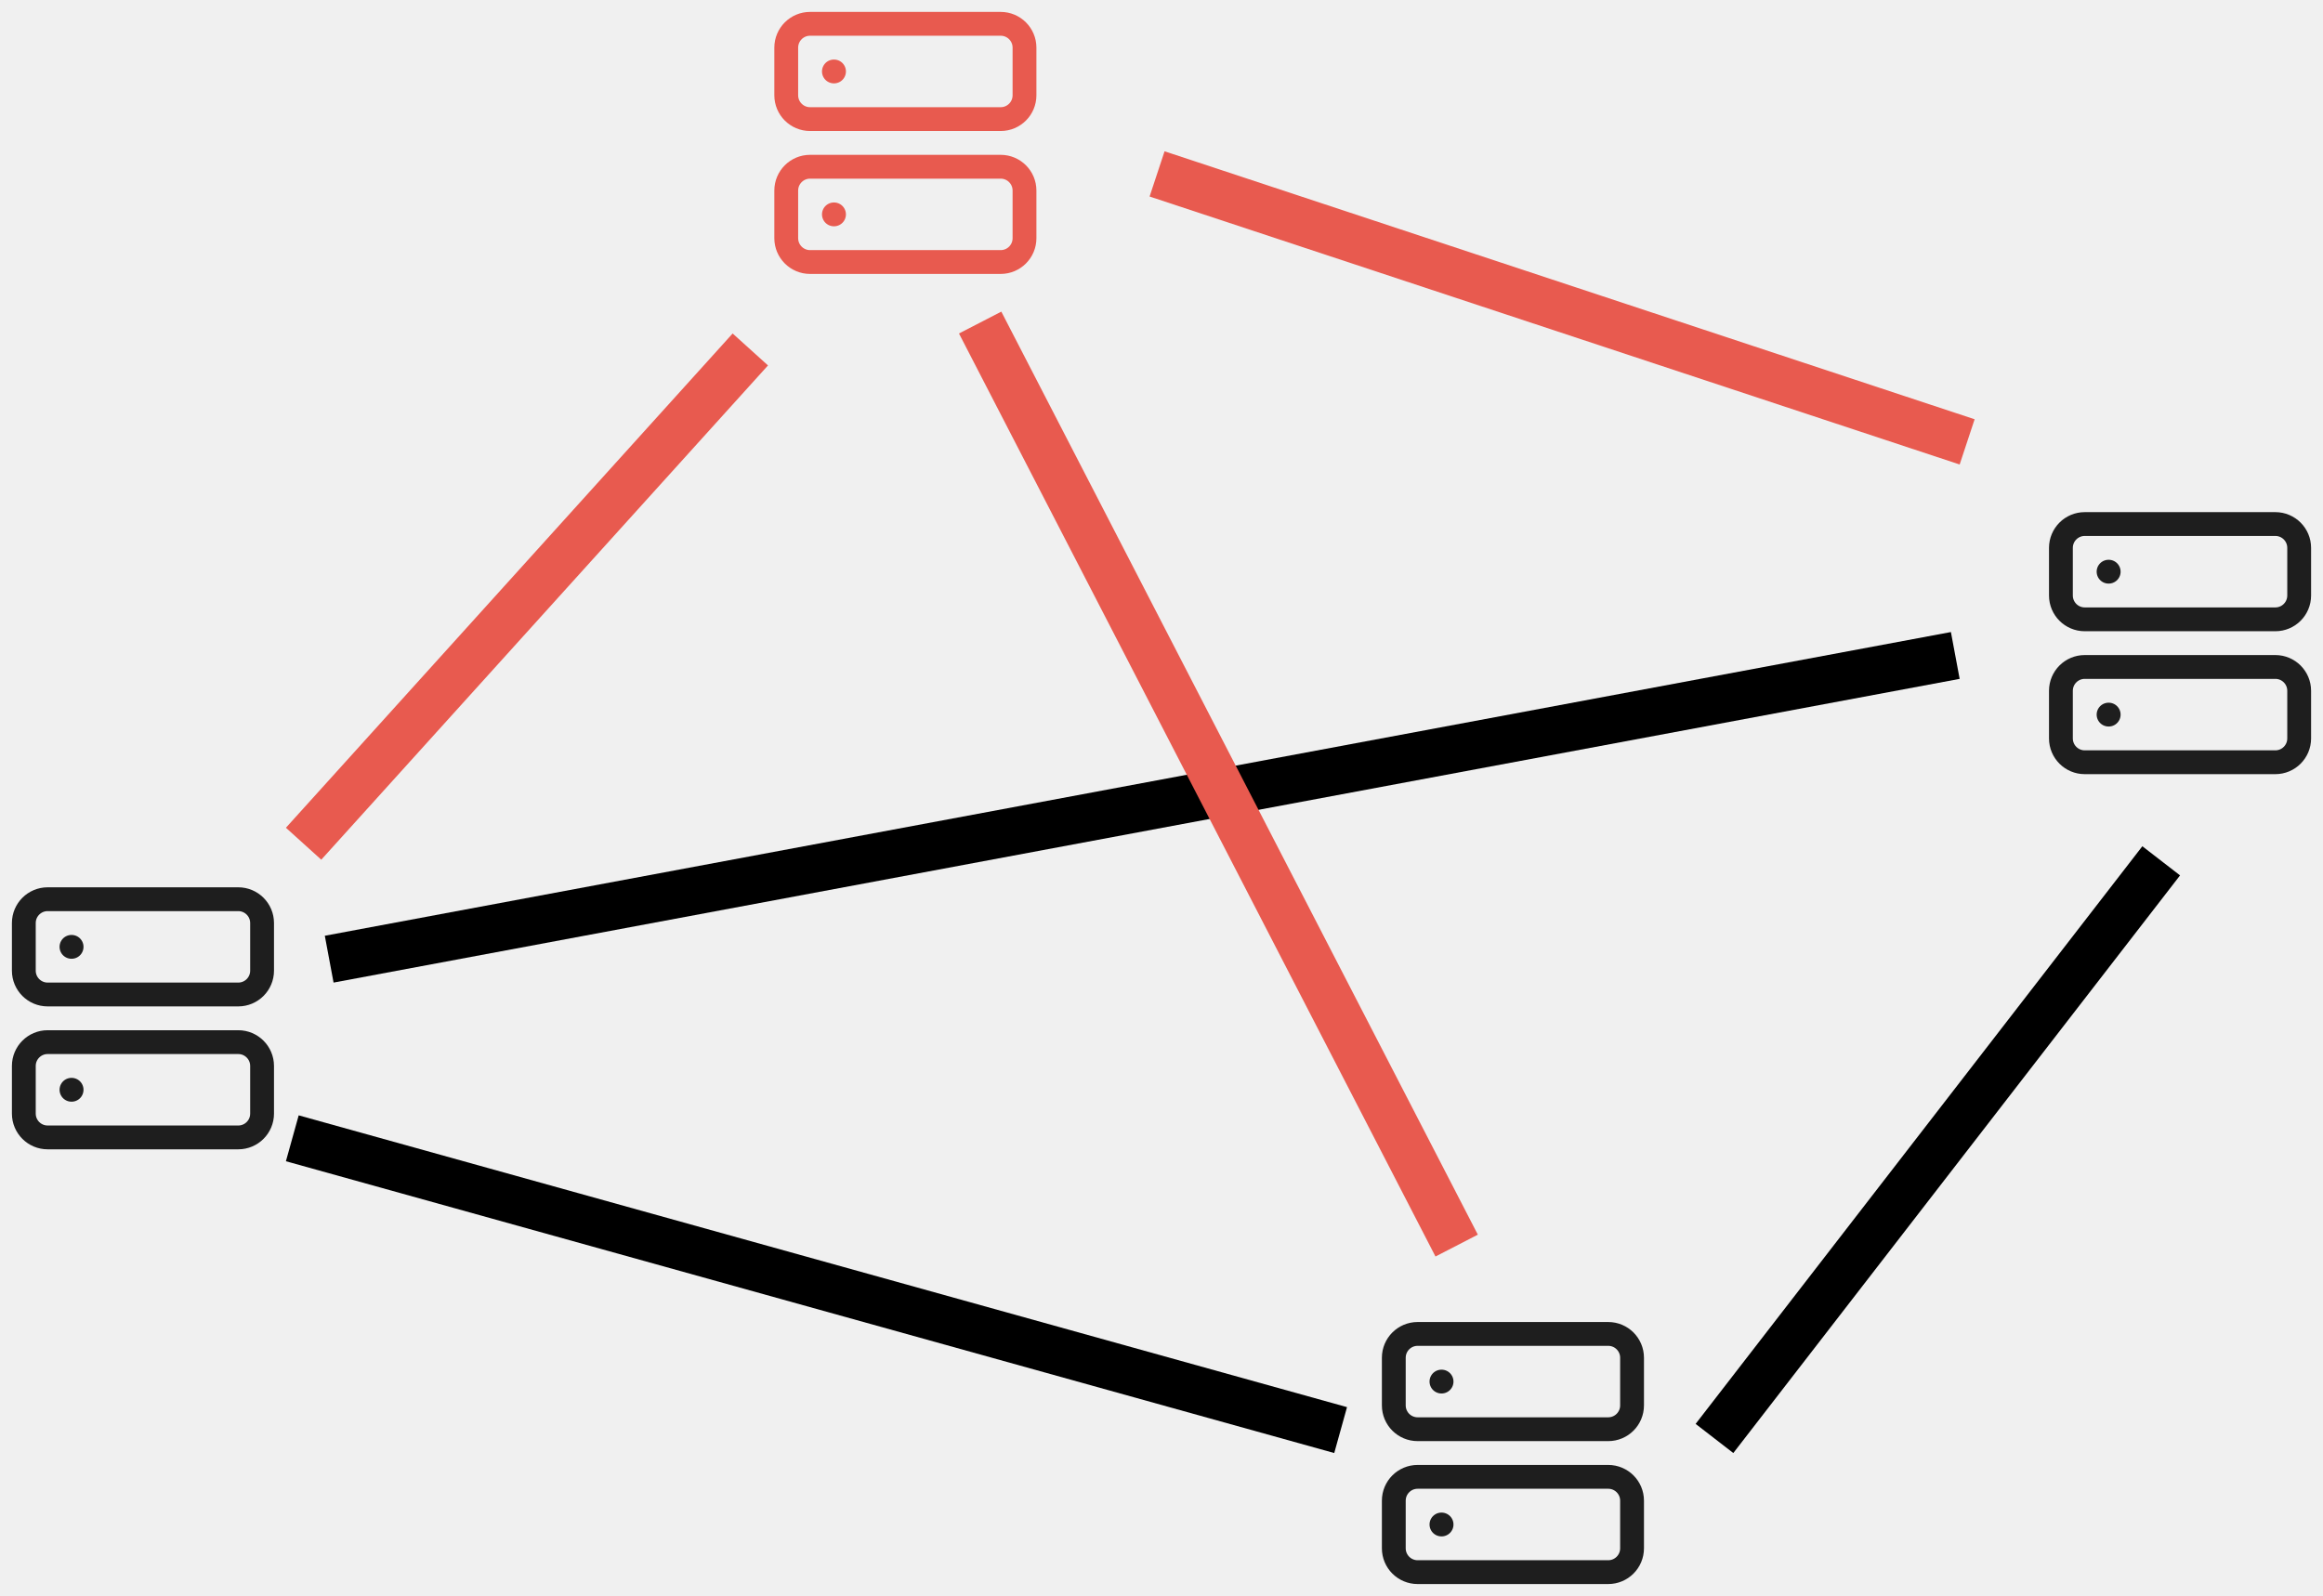
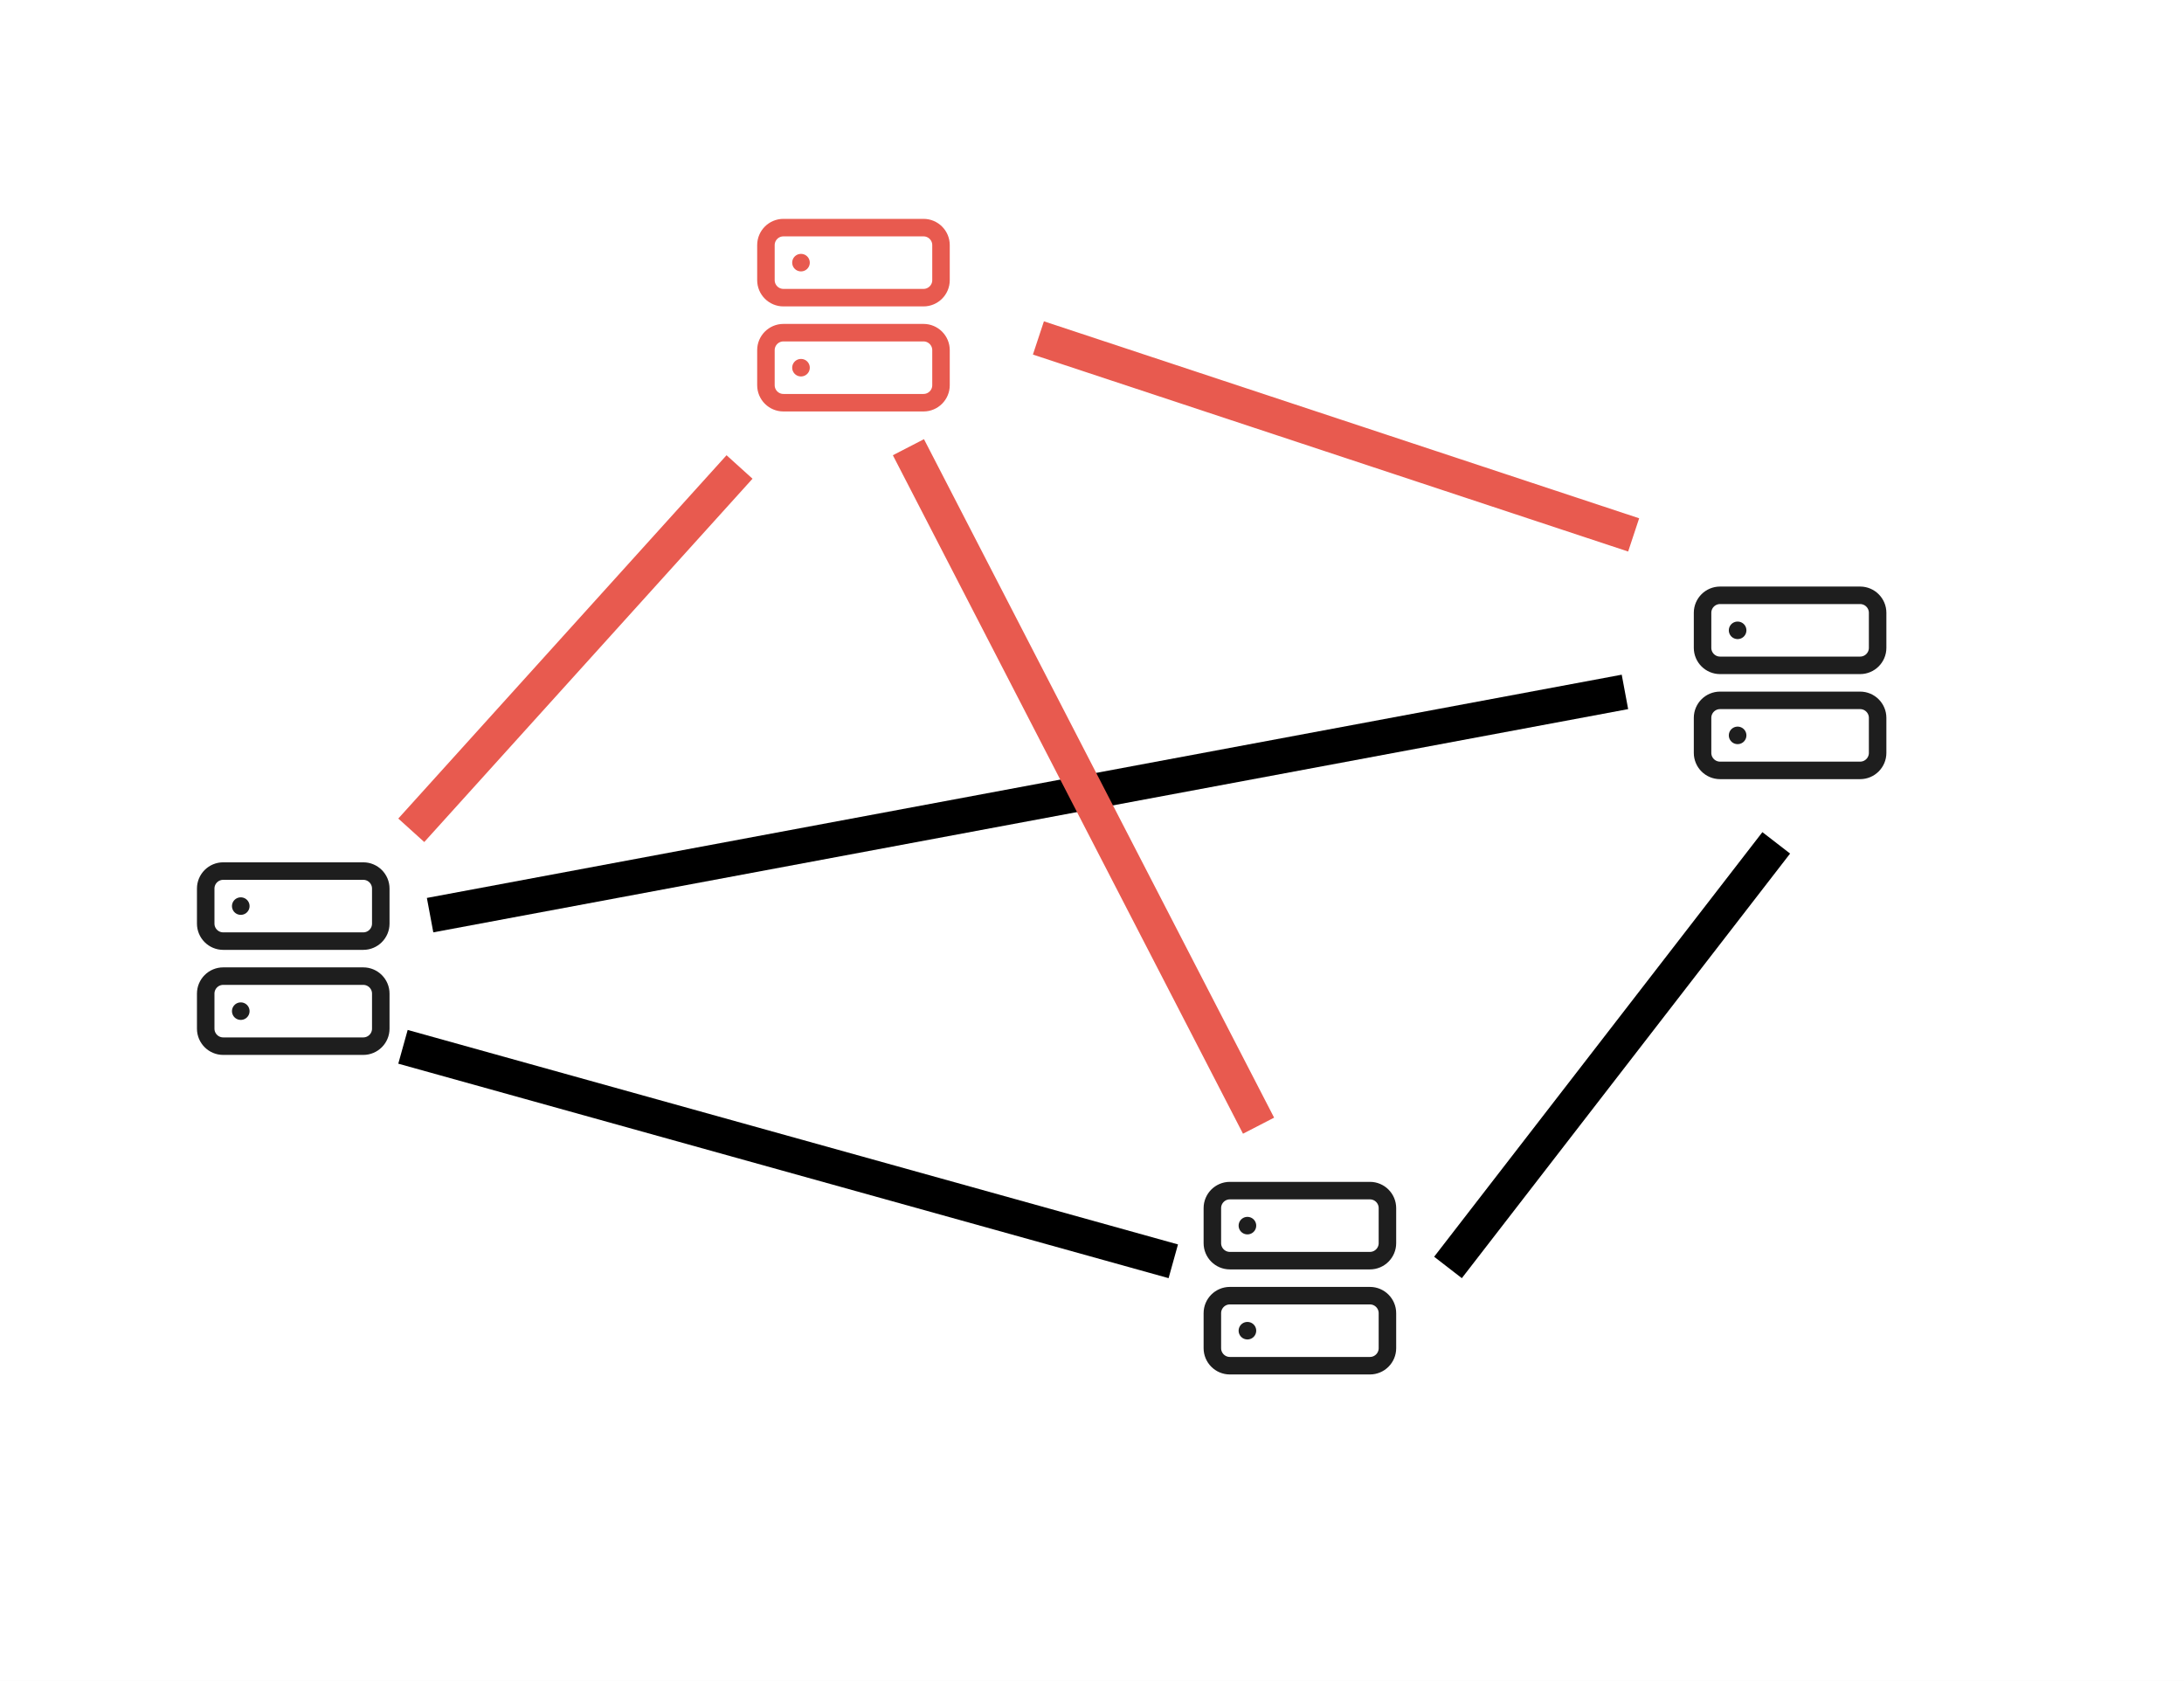
- <svg xmlns="http://www.w3.org/2000/svg" width="390" height="268" viewBox="0 0 390 268" fill="none">
-   <path d="M12 159H12.02M12 183H12.02M8 151H40C42.209 151 44 152.791 44 155V163C44 165.209 42.209 167 40 167H8C5.791 167 4 165.209 4 163V155C4 152.791 5.791 151 8 151ZM8 175H40C42.209 175 44 176.791 44 179V187C44 189.209 42.209 191 40 191H8C5.791 191 4 189.209 4 187V179C4 176.791 5.791 175 8 175Z" stroke="#1E1E1E" stroke-width="4" stroke-linecap="round" stroke-linejoin="round" />
-   <path d="M242 232H242.02M242 256H242.02M238 224H270C272.209 224 274 225.791 274 228V236C274 238.209 272.209 240 270 240H238C235.791 240 234 238.209 234 236V228C234 225.791 235.791 224 238 224ZM238 248H270C272.209 248 274 249.791 274 252V260C274 262.209 272.209 264 270 264H238C235.791 264 234 262.209 234 260V252C234 249.791 235.791 248 238 248Z" stroke="#1E1E1E" stroke-width="4" stroke-linecap="round" stroke-linejoin="round" />
-   <path d="M354 96H354.02M354 120H354.02M350 88H382C384.209 88 386 89.791 386 92V100C386 102.209 384.209 104 382 104H350C347.791 104 346 102.209 346 100V92C346 89.791 347.791 88 350 88ZM350 112H382C384.209 112 386 113.791 386 116V124C386 126.209 384.209 128 382 128H350C347.791 128 346 126.209 346 124V116C346 113.791 347.791 112 350 112Z" stroke="#1E1E1E" stroke-width="4" stroke-linecap="round" stroke-linejoin="round" />
-   <line x1="49.073" y1="191.147" x2="225.073" y2="240.147" stroke="black" stroke-width="8" />
-   <line x1="287.836" y1="241.553" x2="362.836" y2="144.553" stroke="black" stroke-width="8" />
-   <line x1="55.266" y1="161.068" x2="328.265" y2="110.068" stroke="black" stroke-width="8" />
-   <line x1="125.968" y1="58.682" x2="50.968" y2="141.682" stroke="#E85A4F" stroke-width="8" />
-   <line x1="164.554" y1="54.165" x2="244.554" y2="209.165" stroke="#E85A4F" stroke-width="8" />
-   <line x1="194.257" y1="29.203" x2="330.257" y2="74.203" stroke="#E85A4F" stroke-width="8" />
-   <mask id="mask0_15_34" style="mask-type:alpha" maskUnits="userSpaceOnUse" x="128" y="0" width="48" height="48">
-     <path d="M140 12H140.02M140 36H140.02M136 4H168C170.209 4 172 5.791 172 8V16C172 18.209 170.209 20 168 20H136C133.791 20 132 18.209 132 16V8C132 5.791 133.791 4 136 4ZM136 28H168C170.209 28 172 29.791 172 32V40C172 42.209 170.209 44 168 44H136C133.791 44 132 42.209 132 40V32C132 29.791 133.791 28 136 28Z" stroke="#1E1E1E" stroke-width="4" stroke-linecap="round" stroke-linejoin="round" />
+ <svg xmlns="http://www.w3.org/2000/svg" width="499" height="384" viewBox="0 0 499 384" fill="none">
+   <rect width="499" height="384" fill="white" />
+   <path d="M55 207H55.02M55 231H55.02M51 199H83C85.209 199 87 200.791 87 203V211C87 213.209 85.209 215 83 215H51C48.791 215 47 213.209 47 211V203C47 200.791 48.791 199 51 199ZM51 223H83C85.209 223 87 224.791 87 227V235C87 237.209 85.209 239 83 239H51C48.791 239 47 237.209 47 235V227C47 224.791 48.791 223 51 223Z" stroke="#1E1E1E" stroke-width="4" stroke-linecap="round" stroke-linejoin="round" />
+   <path d="M285 280H285.02M285 304H285.02M281 272H313C315.209 272 317 273.791 317 276V284C317 286.209 315.209 288 313 288H281C278.791 288 277 286.209 277 284V276C277 273.791 278.791 272 281 272ZM281 296H313C315.209 296 317 297.791 317 300V308C317 310.209 315.209 312 313 312H281C278.791 312 277 310.209 277 308V300C277 297.791 278.791 296 281 296Z" stroke="#1E1E1E" stroke-width="4" stroke-linecap="round" stroke-linejoin="round" />
+   <path d="M397 144H397.02M397 168H397.02M393 136H425C427.209 136 429 137.791 429 140V148C429 150.209 427.209 152 425 152H393C390.791 152 389 150.209 389 148V140C389 137.791 390.791 136 393 136ZM393 160H425C427.209 160 429 161.791 429 164V172C429 174.209 427.209 176 425 176H393C390.791 176 389 174.209 389 172V164C389 161.791 390.791 160 393 160Z" stroke="#1E1E1E" stroke-width="4" stroke-linecap="round" stroke-linejoin="round" />
+   <line x1="92.073" y1="239.147" x2="268.073" y2="288.147" stroke="black" stroke-width="8" />
+   <line x1="330.836" y1="289.553" x2="405.836" y2="192.553" stroke="black" stroke-width="8" />
+   <line x1="98.266" y1="209.068" x2="371.265" y2="158.068" stroke="black" stroke-width="8" />
+   <line x1="168.968" y1="106.682" x2="93.968" y2="189.682" stroke="#E85A4F" stroke-width="8" />
+   <line x1="207.554" y1="102.165" x2="287.554" y2="257.165" stroke="#E85A4F" stroke-width="8" />
+   <line x1="237.257" y1="77.203" x2="373.257" y2="122.202" stroke="#E85A4F" stroke-width="8" />
+   <mask id="mask0_30_38" style="mask-type:alpha" maskUnits="userSpaceOnUse" x="171" y="48" width="48" height="48">
+     <path d="M183 60H183.02M183 84H183.02M179 52H211C213.209 52 215 53.791 215 56V64C215 66.209 213.209 68 211 68H179C176.791 68 175 66.209 175 64V56C175 53.791 176.791 52 179 52ZM179 76H211C213.209 76 215 77.791 215 80V88C215 90.209 213.209 92 211 92H179C176.791 92 175 90.209 175 88V80C175 77.791 176.791 76 179 76Z" stroke="#1E1E1E" stroke-width="4" stroke-linecap="round" stroke-linejoin="round" />
  </mask>
-   <g mask="url(#mask0_15_34)">
-     <rect x="128" width="48" height="48" fill="#E85A4F" />
+   <g mask="url(#mask0_30_38)">
+     <rect x="171" y="48" width="48" height="48" fill="#E85A4F" />
  </g>
</svg>
